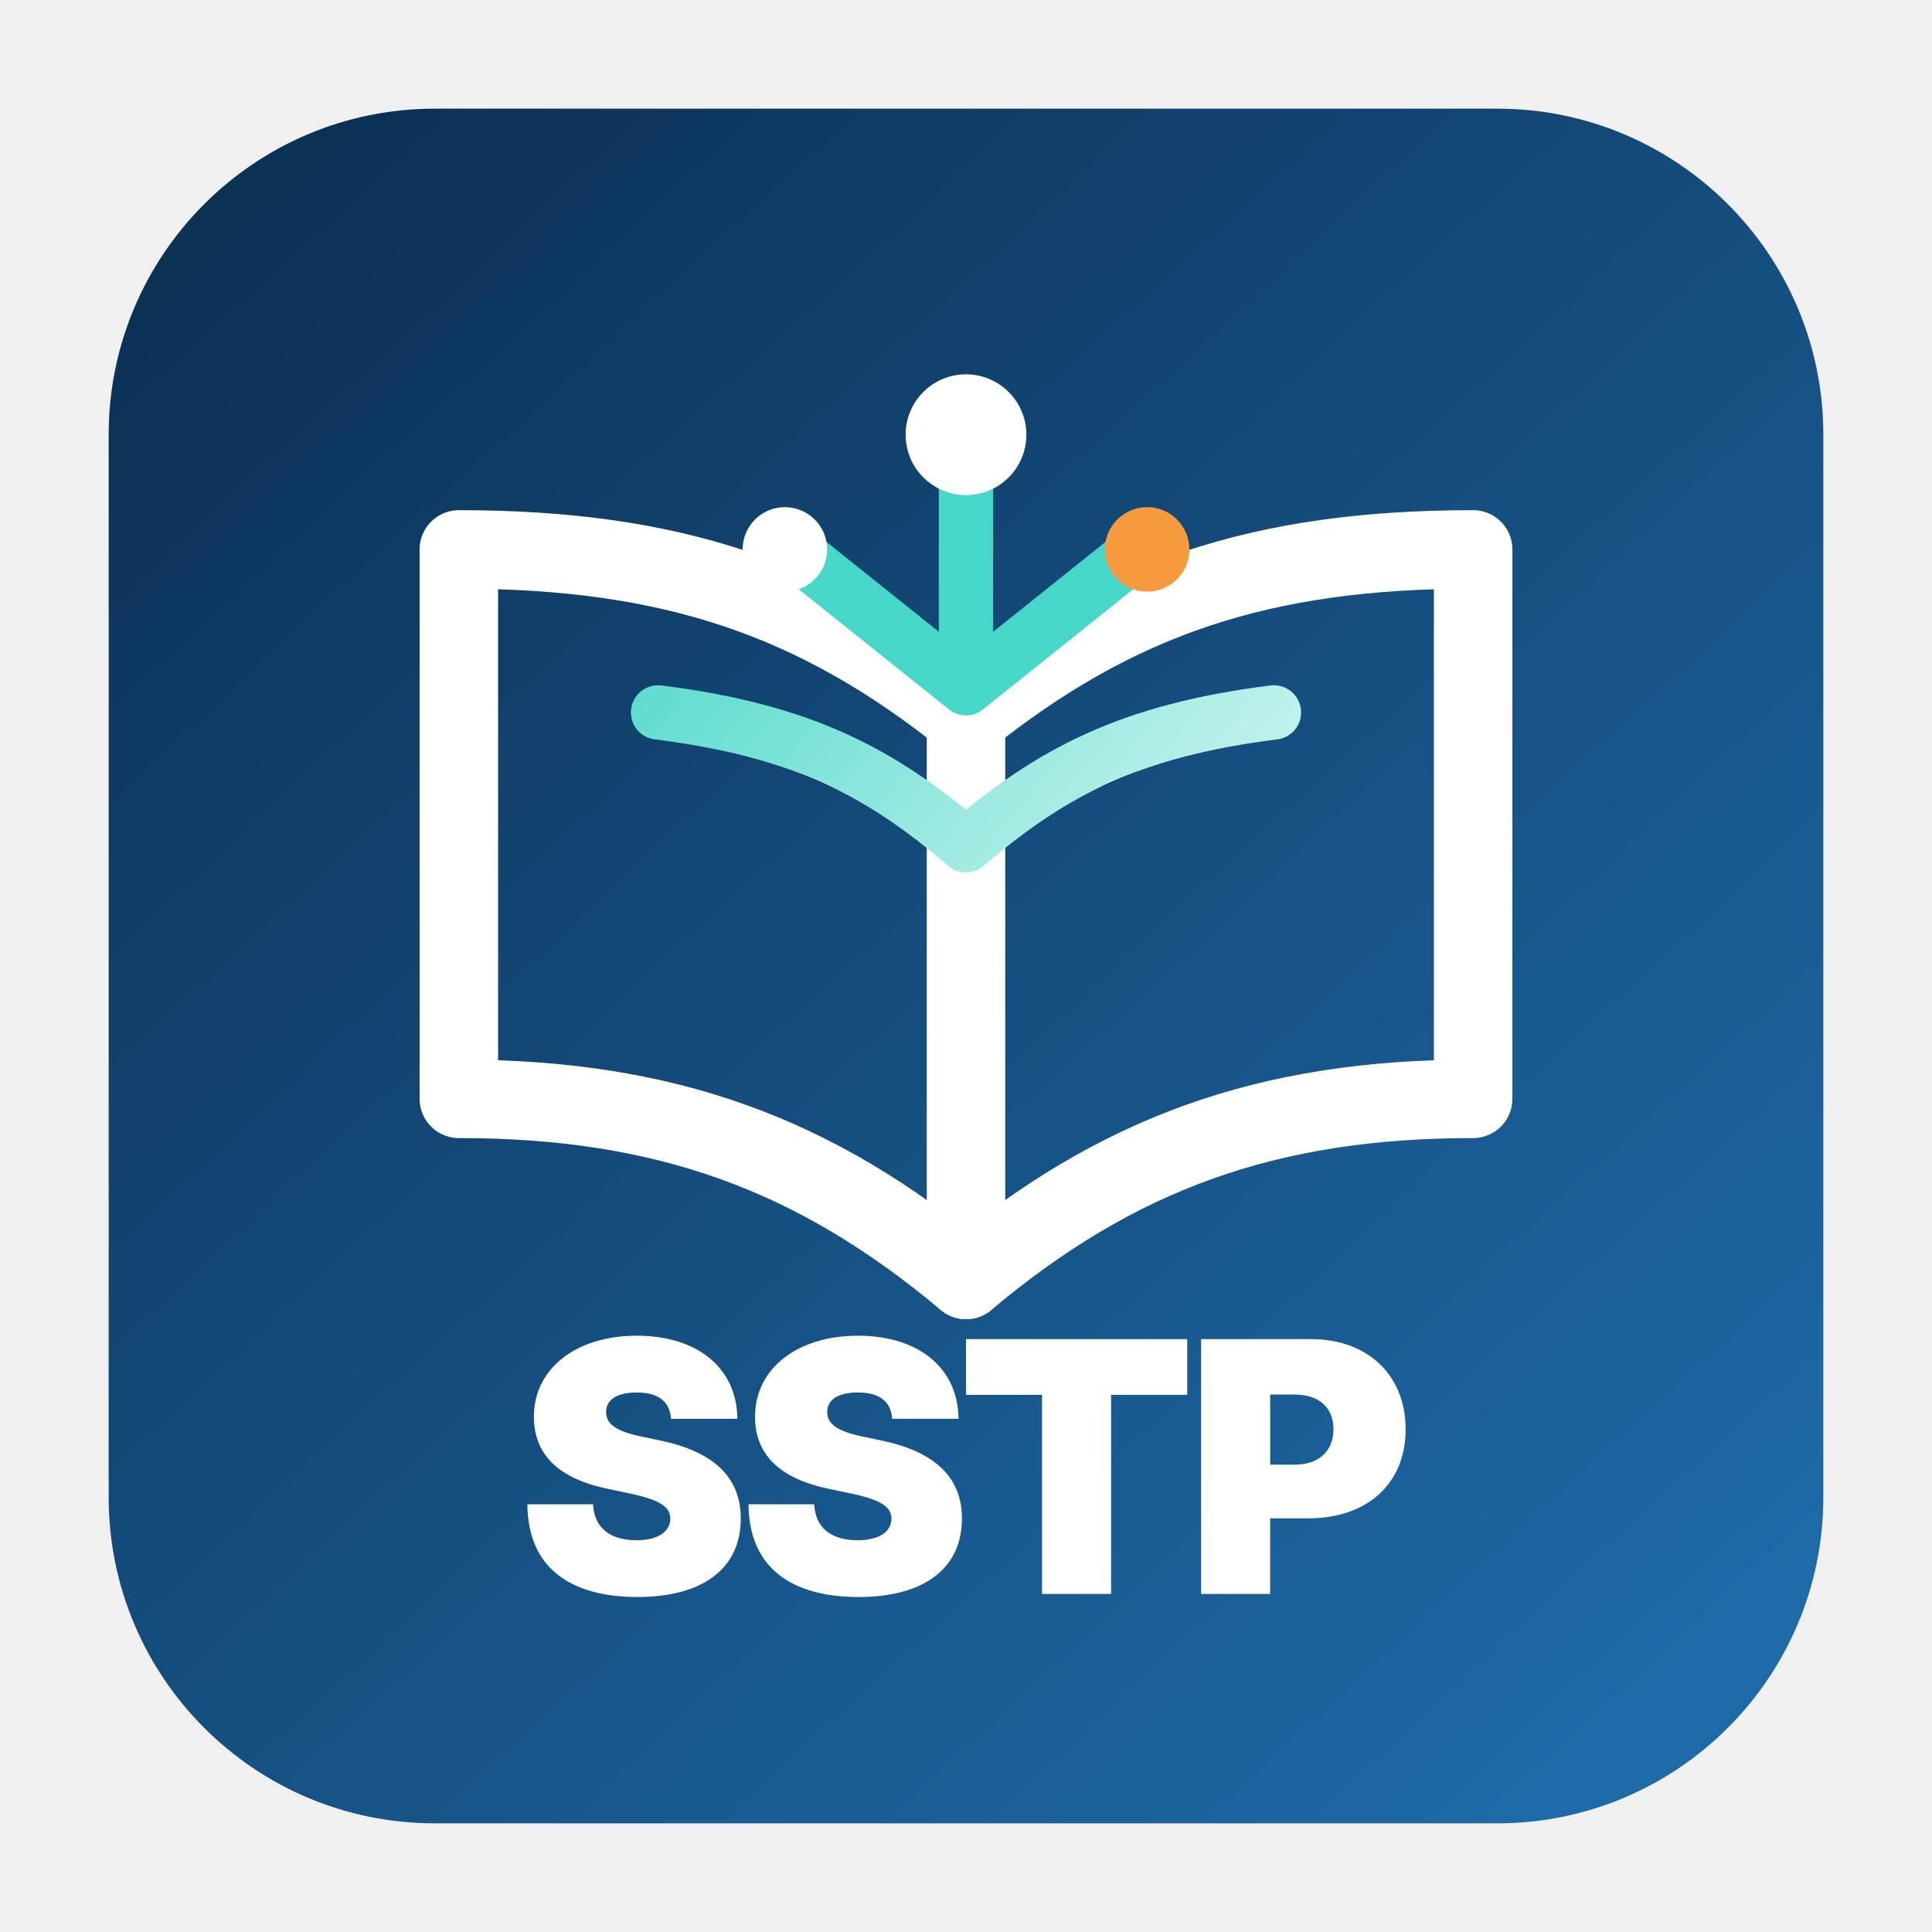
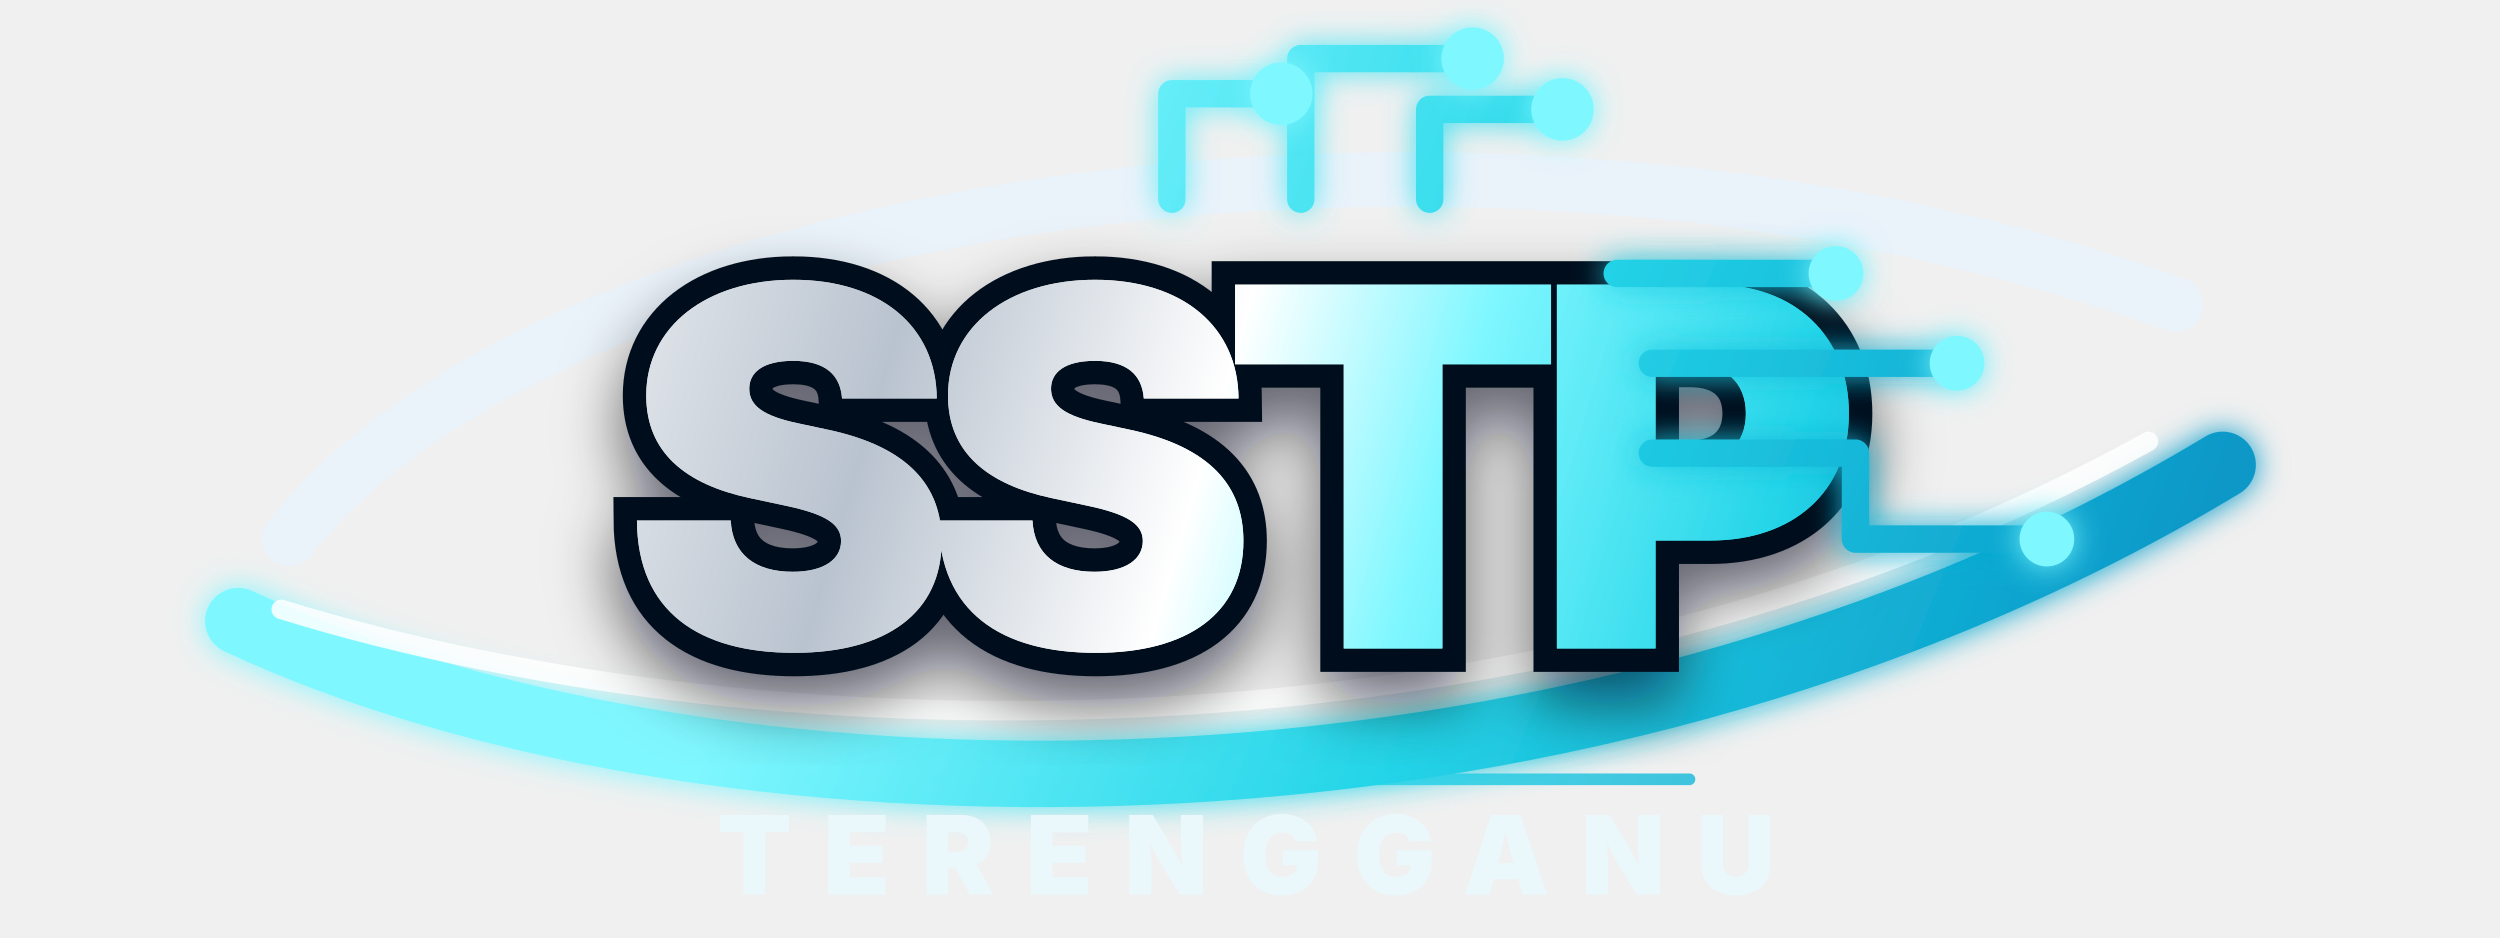
- <svg xmlns="http://www.w3.org/2000/svg" viewBox="0 0 320 320" role="img" aria-labelledby="title desc">
+ <svg xmlns="http://www.w3.org/2000/svg" viewBox="0 0 640 240" role="img" aria-labelledby="title desc">
  <defs>
-     <linearGradient id="bg" x1="42" y1="34" x2="274" y2="286" gradientUnits="userSpaceOnUse">
-       <stop stop-color="#0b3155" />
-       <stop offset="1" stop-color="#1e6aa8" />
+     <linearGradient id="metal" x1="86" y1="48" x2="442" y2="184" gradientUnits="userSpaceOnUse">
+       <stop stop-color="#ffffff" />
+       <stop offset="0.28" stop-color="#cbd3dc" />
+       <stop offset="0.5" stop-color="#ffffff" />
+       <stop offset="0.74" stop-color="#8d9aaa" />
+       <stop offset="1" stop-color="#f8fbff" />
    </linearGradient>
-     <linearGradient id="accent" x1="102" y1="86" x2="226" y2="194" gradientUnits="userSpaceOnUse">
-       <stop stop-color="#47d7c8" />
-       <stop offset="1" stop-color="#ffffff" />
+     <linearGradient id="cyan" x1="238" y1="48" x2="548" y2="174" gradientUnits="userSpaceOnUse">
+       <stop stop-color="#7ff7ff" />
+       <stop offset="0.48" stop-color="#25d5e8" />
+       <stop offset="1" stop-color="#0898c8" />
    </linearGradient>
+     <linearGradient id="brandText" x1="115" y1="56" x2="520" y2="176" gradientUnits="userSpaceOnUse">
+       <stop stop-color="#ffffff" />
+       <stop offset="0.28" stop-color="#b9c3cf" />
+       <stop offset="0.48" stop-color="#ffffff" />
+       <stop offset="0.62" stop-color="#7ff7ff" />
+       <stop offset="0.82" stop-color="#25d5e8" />
+       <stop offset="1" stop-color="#0d98c8" />
+     </linearGradient>
+     <linearGradient id="dark" x1="82" y1="34" x2="560" y2="218" gradientUnits="userSpaceOnUse">
+       <stop stop-color="#040913" />
+       <stop offset="0.5" stop-color="#0b2330" />
+       <stop offset="1" stop-color="#020611" />
+     </linearGradient>
+     <filter id="glow" x="-30%" y="-50%" width="160%" height="200%">
+       <feGaussianBlur stdDeviation="4" result="blur" />
+       <feMerge>
+         <feMergeNode in="blur" />
+         <feMergeNode in="SourceGraphic" />
+       </feMerge>
+     </filter>
+     <filter id="shadow" x="-20%" y="-30%" width="140%" height="160%">
+       <feDropShadow dx="0" dy="8" stdDeviation="8" flood-color="#00040a" flood-opacity="0.58" />
+     </filter>
  </defs>
-   <rect x="18" y="18" width="284" height="284" rx="54" fill="url(#bg)" />
-   <path d="M76 91c35 0 59 8 84 28 25-20 49-28 84-28v91c-34 0-59 9-84 30-25-21-50-30-84-30V91Z" fill="none" stroke="#fff" stroke-width="13" stroke-linejoin="round" />
-   <path d="M160 119v93" stroke="#fff" stroke-width="13" stroke-linecap="round" />
-   <path d="M109 118c24 3 37 10 51 22m51-22c-24 3-37 10-51 22" stroke="url(#accent)" stroke-width="9" stroke-linecap="round" />
-   <path d="M160 78v30m-30-18 30 24 30-24" fill="none" stroke="#47d7c8" stroke-width="9" stroke-linecap="round" stroke-linejoin="round" />
-   <circle cx="160" cy="72" r="10" fill="#ffffff" />
-   <circle cx="130" cy="91" r="7" fill="#ffffff" />
-   <circle cx="190" cy="91" r="7" fill="#f59a3d" />
-   <text x="160" y="264" text-anchor="middle" font-family="Inter, Arial, sans-serif" font-size="58" font-weight="900" fill="#ffffff" letter-spacing="-2">SSTP</text>
+   <path d="M74 138C143 50 382 15 557 78" fill="none" stroke="#e9f2fb" stroke-width="14" stroke-linecap="round" opacity="0.9" />
+   <path d="M61 159c115 54 339 62 508-40" fill="none" stroke="url(#cyan)" stroke-width="17" stroke-linecap="round" filter="url(#glow)" />
+   <path d="M72 156c126 39 327 41 478-43" fill="none" stroke="#ffffff" stroke-width="5" stroke-linecap="round" opacity="0.85" />
+   <g filter="url(#shadow)">
+     <text x="318" y="166" text-anchor="middle" font-family="Inter, Arial Black, Arial, sans-serif" font-size="128" font-weight="950" letter-spacing="-8" stroke="#06101b" stroke-width="12" paint-order="stroke fill" fill="url(#brandText)">SSTP</text>
+     <text x="318" y="166" text-anchor="middle" font-family="Inter, Arial Black, Arial, sans-serif" font-size="128" font-weight="950" letter-spacing="-8" fill="url(#brandText)">SSTP</text>
+   </g>
+   <g fill="none" stroke="url(#cyan)" stroke-width="7" stroke-linecap="round" stroke-linejoin="round" filter="url(#glow)">
+     <path d="M300 51V24h28" />
+     <path d="M333 51V15h44" />
+     <path d="M366 51V28h34" />
+     <path d="M414 70h56" />
+     <path d="M423 93h78" />
+     <path d="M423 116h52v22h49" />
+   </g>
+   <g fill="#7ff7ff" filter="url(#glow)">
+     <circle cx="328" cy="24" r="8" />
+     <circle cx="377" cy="15" r="8" />
+     <circle cx="400" cy="28" r="8" />
+     <circle cx="470" cy="70" r="7" />
+     <circle cx="501" cy="93" r="7" />
+     <circle cx="524" cy="138" r="7" />
+   </g>
+   <rect x="204" y="198" width="230" height="3" rx="1.5" fill="url(#cyan)" opacity="0.82" />
+   <text x="319" y="229" text-anchor="middle" font-family="Inter, Arial, sans-serif" font-size="28" font-weight="900" letter-spacing="8" fill="#eaf7fb">TERENGGANU</text>
</svg>
